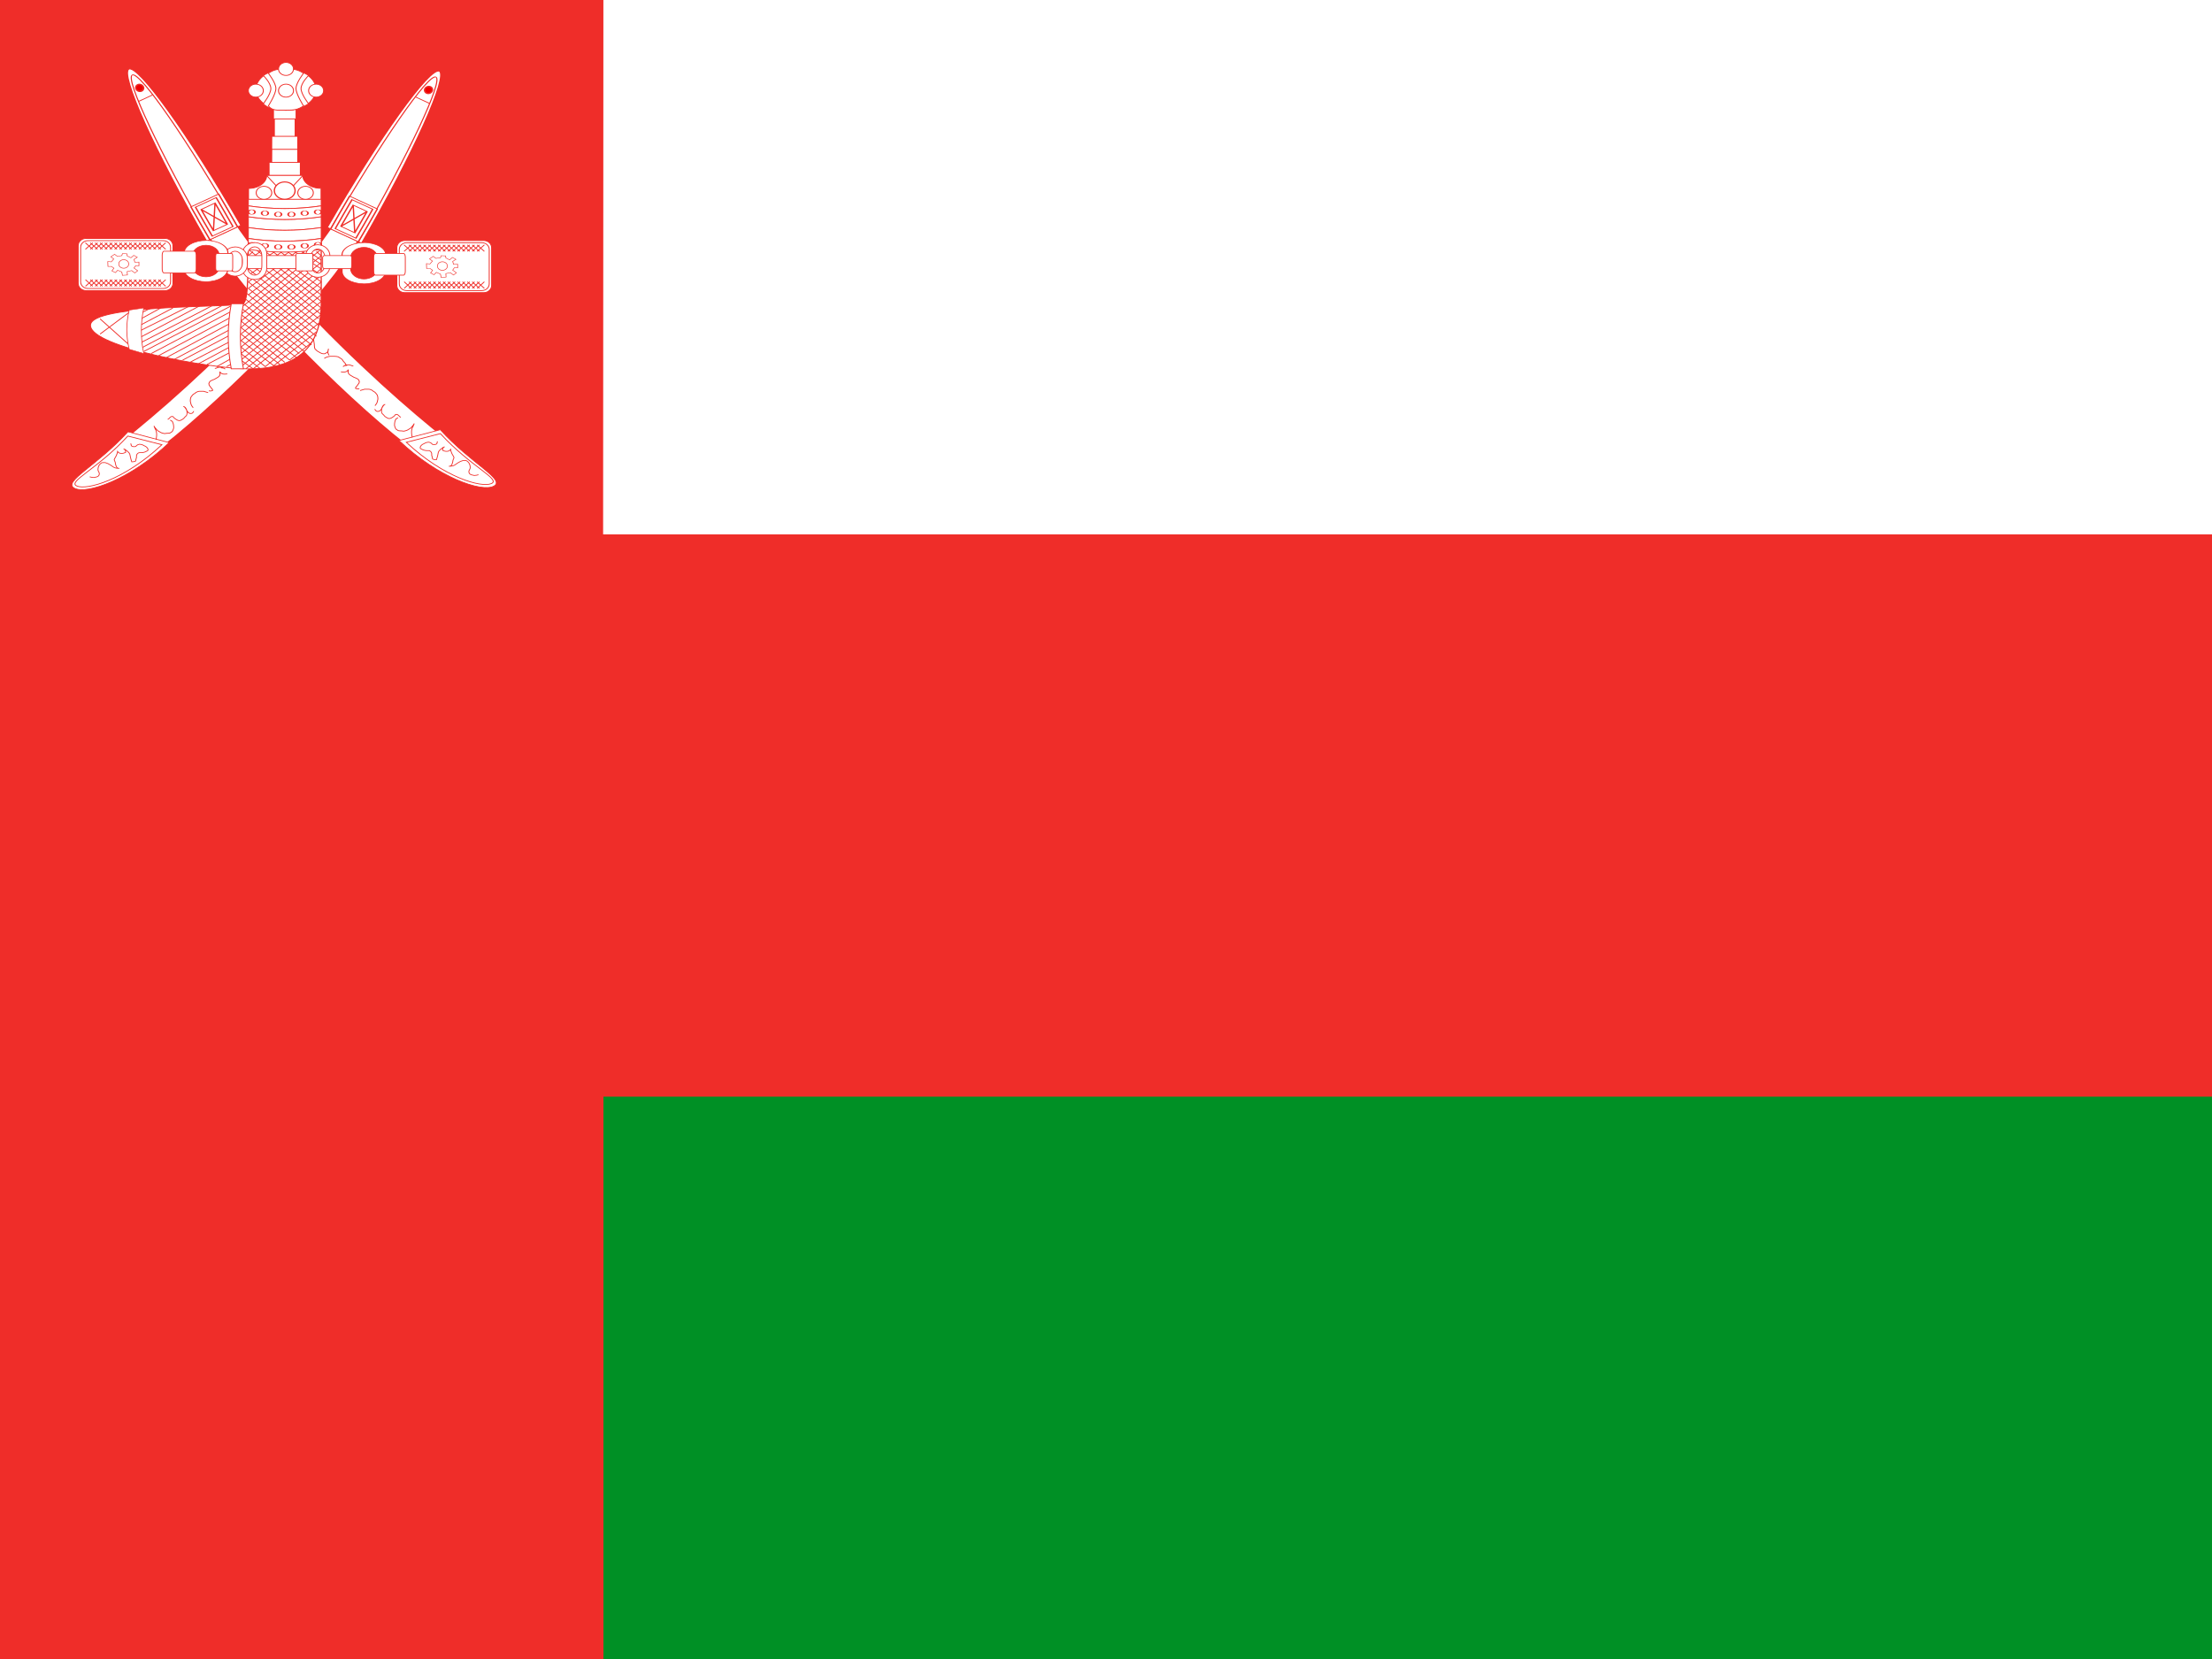
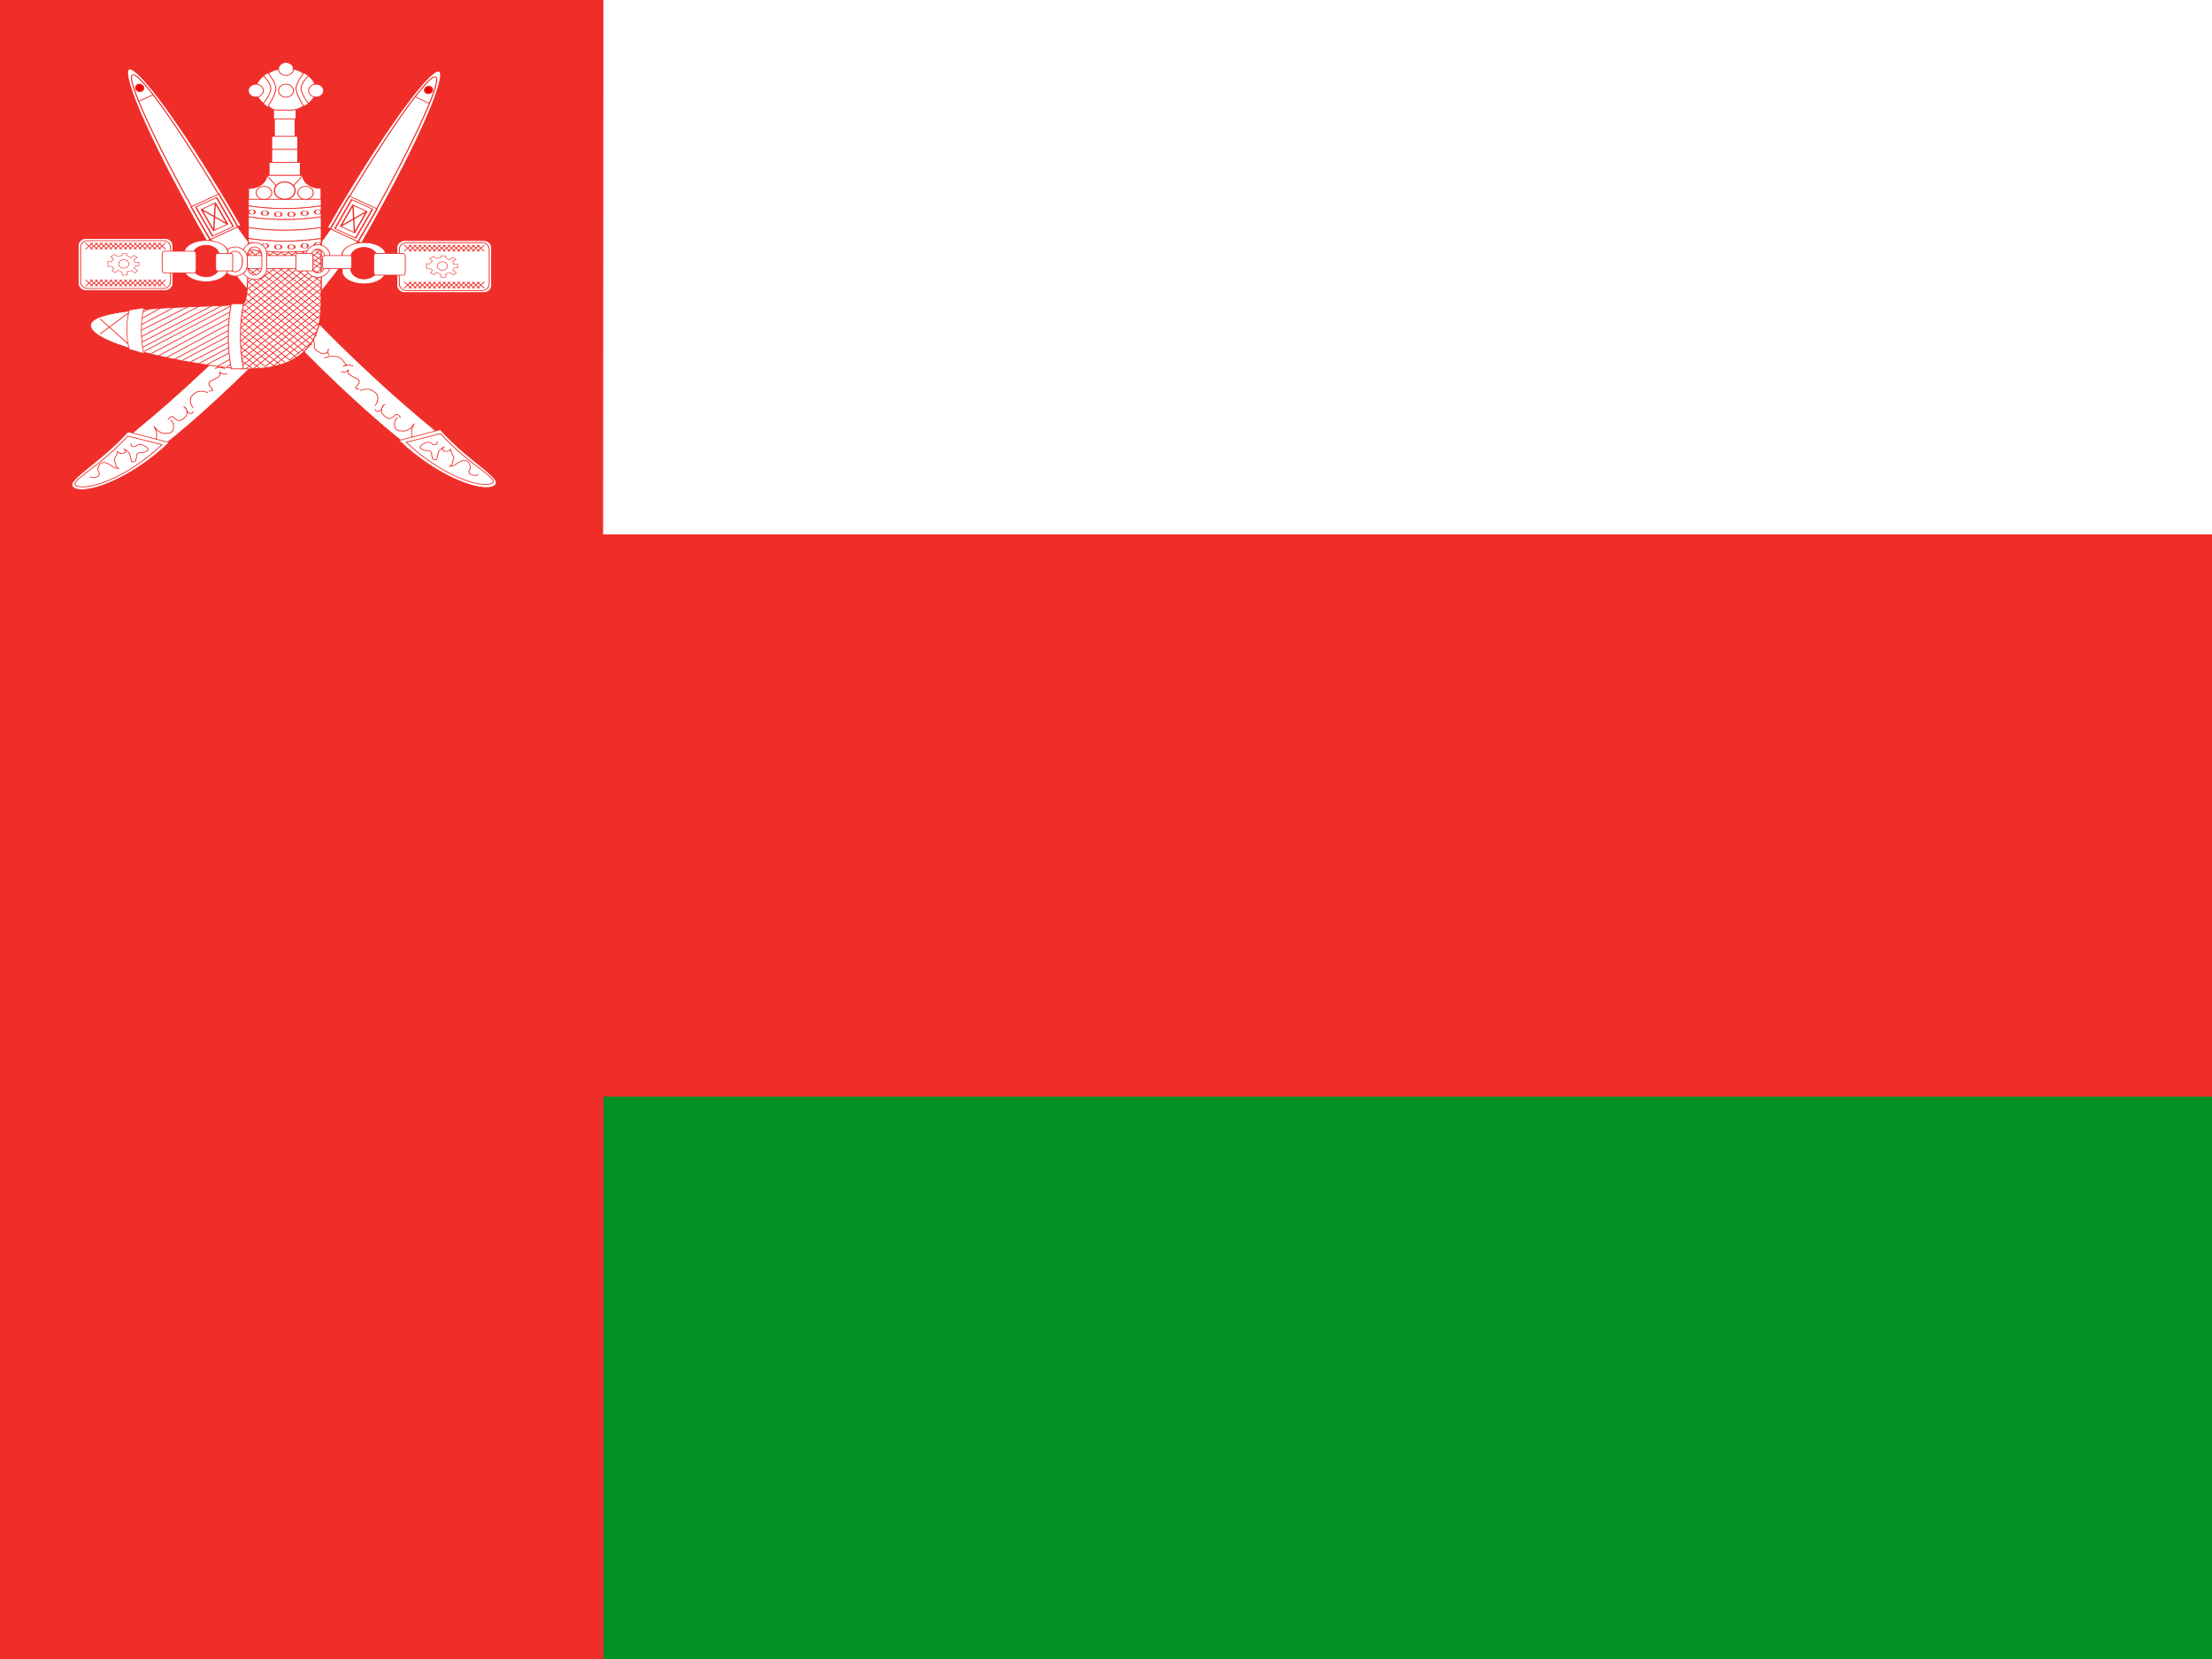
<svg xmlns="http://www.w3.org/2000/svg" viewBox="0 0 640 480">
  <defs>
    <clipPath id="a">
      <path fill-opacity=".7" d="M0 0h640v480H0z" />
    </clipPath>
  </defs>
  <g clip-path="url(#a)">
    <path fill="#ef2d29" fill-rule="evenodd" d="M-3.3-21.6H699v553H-3.3z" />
    <path fill="#009025" fill-rule="evenodd" d="M174.6 317.3h535.7V525H174.6z" />
    <path fill="#fff" fill-rule="evenodd" d="M174.6-35.4h564.9v190h-565z" />
    <g stroke="#ef2d28">
      <g fill="#fff" fill-rule="evenodd" transform="matrix(.19848 0 0 .17744 111.3 -13.4)">
        <rect width="138.2" height="85" x="17.7" y="467.7" stroke-width="1.4" rx="11.3" ry="11.8" />
        <rect width="131.1" height="78" x="21.3" y="471.3" stroke-width="1.3" rx="10.7" ry="10.9" />
        <path stroke-width="1.3" d="m65 396 9.7.5.4 5.8 8 5.3 6.2-6.7 7.5 5.3-7 5.8 1.7 8 8.8-.5V430l-7-.4-3.6 6.6 8 7.5-6.2 6.2-6.7-6.6-9.7 2.6.5 9.7-10.6 1-1.4-9.4-8.8-4.8-4.9 6.6-7.5-4.9 4.4-7.5-5.3-4.8H34l-.4-13.7 7.5.9 5.3-8-6.2-6.2 8-7 5.7 5.7 9.7-1.8z" transform="matrix(.68108 0 0 .5852 38 260.7)" />
        <ellipse cx="68.9" cy="426.8" stroke-width="1.3" rx="11.1" ry="9.9" transform="matrix(.65819 0 0 .70224 38.8 209.6)" />
        <path stroke-width="1.3" d="m39 474.8-10.7 10.6m17.8-10.6-10.7 10.6m17.7-10.6-10.6 10.6m17.7-10.6-10.6 10.6m17.7-10.6-10.6 10.6m17.7-10.6-10.6 10.6m17.7-10.6-10.6 10.6m17.7-10.6L78 485.4m17.7-10.6L85 485.4m17.8-10.6L92 485.4m17.7-10.6-10.6 10.6m17.7-10.6-10.6 10.6m-17.7-10.6L78 485.4m46-10.6-10.6 10.6m17.7-10.6-10.6 10.6m17.7-10.6-10.6 10.6m17.7-10.6-10.6 10.6m0-10.6 10.6 10.6m-17.7-10.6 10.6 10.6m-17.7-10.6 10.6 10.6m-17.7-10.6 10.6 10.6m-17.7-10.6 10.6 10.6m-17.7-10.6 10.6 10.6m-17.7-10.6 10.7 10.6M85 474.8l10.6 10.6m-17.8-10.6 10.7 10.6m-17.7-10.6 10.6 10.6m-17.7-10.6 10.6 10.6m-17.7-10.6 10.6 10.6M85 474.8l10.6 10.6m-46-10.6 10.5 10.6m-17.7-10.6 10.7 10.6m-17.8-10.6L46 485.4m-17.8-10.6L39 485.4m0 49.6-10.6 10.7M46 535l-10.7 10.7M53.2 535l-10.7 10.7M60.2 535l-10.6 10.7M67.3 535l-10.6 10.7M74.4 535l-10.6 10.7M81.5 535 71 545.7M88.6 535 78 545.7M95.7 535 85 545.7m17.7-10.7L92 545.7m18-10.7-10.7 10.7M117 535l-10.6 10.7M88.6 535 78 545.7m46-10.7-10.6 10.7m17.7-10.7-10.6 10.7m17.7-10.7-10.6 10.7m17.7-10.7-10.6 10.7m0-10.7 10.6 10.7M127.6 535l10.6 10.7M120.5 535l10.6 10.7M113.4 535l10.6 10.7M106.3 535l10.6 10.7M99.2 535l10.7 10.7M92 535l10.7 10.7M85 535l10.6 10.7M78 535l10.6 10.7M70.9 535l10.6 10.7M63.8 535l10.6 10.7M56.7 535l10.6 10.7M85.1 535l10.6 10.7m-46-10.7 10.5 10.7M42.5 535l10.7 10.7M35.4 535l10.7 10.7M28.4 535 39 545.7" />
      </g>
      <g fill="#fff" fill-rule="evenodd" transform="matrix(.19848 0 0 .17744 19.1 -14)">
        <rect width="138.2" height="85" x="17.7" y="467.7" stroke-width="1.4" rx="11.3" ry="11.8" />
        <rect width="131.1" height="78" x="21.3" y="471.3" stroke-width="1.3" rx="10.7" ry="10.9" />
        <path stroke-width="1.3" d="m65 396 9.7.5.4 5.8 8 5.3 6.2-6.7 7.5 5.3-7 5.8 1.7 8 8.8-.5V430l-7-.4-3.6 6.6 8 7.5-6.2 6.2-6.7-6.6-9.7 2.6.5 9.7-10.6 1-1.4-9.4-8.8-4.8-4.9 6.6-7.5-4.9 4.4-7.5-5.3-4.8H34l-.4-13.7 7.5.9 5.3-8-6.2-6.2 8-7 5.7 5.7 9.7-1.8z" transform="matrix(.68108 0 0 .5852 38 260.7)" />
        <ellipse cx="68.9" cy="426.8" stroke-width="1.3" rx="11.1" ry="9.9" transform="matrix(.65819 0 0 .70224 38.8 209.6)" />
        <path stroke-width="1.3" d="m39 474.8-10.7 10.6m17.8-10.6-10.7 10.6m17.7-10.6-10.6 10.6m17.7-10.6-10.6 10.6m17.7-10.6-10.6 10.6m17.7-10.6-10.6 10.6m17.7-10.6-10.6 10.6m17.7-10.6L78 485.4m17.7-10.6L85 485.4m17.8-10.6L92 485.4m17.7-10.6-10.6 10.6m17.7-10.6-10.6 10.6m-17.7-10.6L78 485.4m46-10.6-10.6 10.6m17.7-10.6-10.6 10.6m17.7-10.6-10.6 10.6m17.7-10.6-10.6 10.6m0-10.6 10.6 10.6m-17.7-10.6 10.6 10.6m-17.7-10.6 10.6 10.6m-17.7-10.6 10.6 10.6m-17.7-10.6 10.6 10.6m-17.7-10.6 10.6 10.6m-17.7-10.6 10.7 10.6M85 474.8l10.6 10.6m-17.8-10.6 10.7 10.6m-17.7-10.6 10.6 10.6m-17.7-10.6 10.6 10.6m-17.7-10.6 10.6 10.6M85 474.8l10.6 10.6m-46-10.6 10.5 10.6m-17.7-10.6 10.7 10.6m-17.8-10.6L46 485.4m-17.8-10.6L39 485.4m0 49.6-10.6 10.7M46 535l-10.7 10.7M53.2 535l-10.7 10.7M60.2 535l-10.6 10.7M67.3 535l-10.6 10.7M74.4 535l-10.6 10.7M81.5 535 71 545.7M88.6 535 78 545.7M95.7 535 85 545.7m17.7-10.7L92 545.7m18-10.7-10.7 10.7M117 535l-10.6 10.7M88.6 535 78 545.7m46-10.7-10.6 10.7m17.7-10.7-10.6 10.7m17.7-10.7-10.6 10.7m17.7-10.7-10.6 10.7m0-10.7 10.6 10.7M127.6 535l10.6 10.7M120.5 535l10.6 10.7M113.4 535l10.6 10.7M106.3 535l10.6 10.7M99.2 535l10.7 10.7M92 535l10.7 10.7M85 535l10.6 10.7M78 535l10.6 10.7M70.9 535l10.6 10.7M63.8 535l10.6 10.7M56.7 535l10.6 10.7M85.1 535l10.6 10.7m-46-10.7 10.5 10.7M42.5 535l10.7 10.7M35.4 535l10.7 10.7M28.4 535 39 545.7" />
      </g>
      <path fill="#fff" fill-rule="evenodd" stroke-width="1.3" d="M538.6 531.5c1.7 166.6 24.8 202 3.5 202s-31.9-92.1-31.9-205.5 14.2-205.5 35.5-205.5-9 31.9-7.1 209z" transform="matrix(-.32136 -.12684 -.20158 .20221 345.9 61.4)" />
      <path fill="#fff" fill-rule="evenodd" stroke-width="1.2" d="m545.7 779.5-60.3 17.7c56.7 60.3 120.5 85 138.2 74.4s-31.9-35.4-78-92z" transform="matrix(-.19848 0 0 .17744 145.3 -13.4)" />
      <path fill="#fff" fill-rule="evenodd" stroke-width="1.3" d="m547.3 786.9-51 14.7c56.7 60.3 112.8 77.4 127.3 70 14.6-7.3-30.3-28-76.3-84.7z" transform="matrix(-.19334 0 0 .17062 142.8 -8.1)" />
      <path fill="none" stroke-width="1.8" d="M353.1 634.2c.2 1.3.8 7.1 1.3 9.4 0 3.2.3 5.6.6 8.1.8 2.2.7 4.2 3.1 5a10 10 0 0 0 5 4.4 28 28 0 0 0 6.3 3.8 12 12 0 0 0 7.5.6l5.6-4.4c.4-2 .8-4.9 1.3-6.9a33 33 0 0 0-1.3 8.2c.2 3 1.3 4.4 2.5 6.8" transform="matrix(-.13978 0 0 .12414 123 20.4)" />
      <path fill="none" stroke-width="1.8" d="m389.4 681.7.6-.6c-1.5 1.5-.9.8 2.5-1.3q3.5-1.6 8.1-2.4h8.8c3.4 0 5.7.5 8.1 1.2 1.8 1.8 4.4 2.8 6.3 4.4a11 11 0 0 1 3.7 5c1.7 1.7 2.8 4.3 4.4 5.6.7 2.9 2.1 2.8 3.1 5-3 .2-5.3.6-6.9 2.5-2.6 1.3 2.2-1.3 3.2-2.5 2-.6 2.5-1.2 5.6-1.2 2.8-1 4.6.7 7.5 1.2 1.7 1 2.2 1.3 4.4 1.3" transform="matrix(-.13978 0 0 .12414 124.9 19.7)" />
      <path fill="none" stroke-width="1.8" d="M438.1 724.9c1.3 0 7.1 1.1 9.4 0 2.6-.7 4-2 5.6-4.4.8-1.7 0 3 0 5 .3 3.7 1.4 3.7 3.2 6.2 1.8 1.2 3.7 2.8 5.6 3.8a18 18 0 0 0 5.6 3.1q3.2 1.3 5.6 3.1c2.1 1.5 2 3.3 3.2 5.7-.3 3-.8 4.8-2.5 6.2-.8 2.1-2.4 4.2-3.8 5.6-1.5 3-3.3 4.3.6 5 2.2 1 3.4.2 5.7 0" transform="matrix(-.13978 0 0 .12414 127 18.2)" />
      <path fill="none" stroke-width="1.8" d="M480.6 771.7c1.6-.4 7-2.2 9.4-3.1h8.8c3.3.3 4 1.3 6.8 2.5 1.9 1.9 3.1 3.2 5.7 4.4 1.3 1.7 4 4.7 5 6.9a26 26 0 0 1 1.2 8c0 3.7-1 4.4-1.2 7.6a19 19 0 0 1-3.8 7.5q-.3 1-1.2 1.2" transform="matrix(-.13978 0 0 .12414 127.4 17.8)" />
      <path fill="none" stroke-width="2.3" d="M538.1 818c.4 0 1.2 2 2.5 3.7 2.9 3 3.2 3.2 7.5 3.2 4-.2 3.5-1.6 6.3-2.5 1.3-2 2.9-3.6 4.4-6.3 1-1.6 1.9-4.1 3-5.6 1.2-1.9 2.6-3.3 3.8-5 1.2-.5 1.6-1 3.2-1.3-3.6.6-4 1.9-6.3 3.8l-3.1 5.6c-.4 2.7-1.2 4.8-1.3 8.1 0 3.5 0 5.9 1.3 8.8 1.5 1.5 2.5 3.1 4.4 4.4a37 37 0 0 1 4.3 5l5.7 3.7c1.8 1.1 3.9 2.2 6.8 2.5 3.7-.3 4.8-1.3 7.5-2.5 2.4-1.7 4.2-2.8 6.3-4.4a21 21 0 0 0 4.4-5c3.3-.8 5.5-.5 7.5 1.3a17 17 0 0 1 4.3 4.4c1 .5 2.8 2 3.8 2.5" transform="matrix(-.09924 0 0 .09799 109.5 38.8)" />
      <path fill="none" stroke-width="1.9" d="M503.8 836.1c-.8.3-3.8 2.4-5 3.1-.8 2.7-2.1 4.1-2.5 7q-.9 4-.7 8.7c.7 3.2 2 5.5 3.2 8 2 1.4 3 2.4 5.6 3.8q3.6.7 8.1.7c2 .6 5.6.9 7.5 0 2.8-.4 4.9-1.5 6.9-2.5 2.3-1.3 3.7-2.6 6.2-3.8q2.1-2.6 5-5.6c1.6-2.1 2.7-3.3 3.8-5.6q-1.7 3.8-3.1 7.5c-1.5 2.6-2.3 3.6-2.5 6.8-1 2.6-.7 5.8-.7 8.8.3 2 .4 5.8 1.3 7.5v1.9" transform="matrix(-.12338 0 0 .12229 111.4 19.3)" />
      <path fill="none" stroke-width="1.2" d="M541.3 799.2v.7q.2-2.6-.7 2.5c-1.1 1.4-4 1.8-6.2 1.2-2-1.7-2-3-5.6-3.7-3.6.2-5 1.2-7 2.5a10 10 0 0 0-5 4.3c-.7 2.1-1.1 3.6 1.3 4.4a15 15 0 0 0 7 2.5c2.8 0 4.9-.3 6.2 1.3 2 2 1.8 3.2 1.8 6.8.7 1.1.8 4.4 1.3 5.7a11 11 0 0 0 5.6 1.2c.7-2 1.4-5.4 1.9-7.5.5-2.2.6-5.4 1.9-6.9a17 17 0 0 1 4.3-4.4 8 8 0 0 1 3.8-2.4c-2.5 1.2-2.8 2.6-3.1 5.6 2.1 1 2.7 1.8 6.2 1.9 3.5-.3 4.3-1.2 5.6-3.2.3 3.2 1.3 4.2 2 7 1.2 1.8 1.7 3.7 3 6.2-.5 3-1.7 3.1-1.8 6.8-.8 2.5-.8 4.8-2.5 6.3-.8 1-1.4 1.1-3.2 1.2 3.6 0 5.8-.4 8.2-1.8l5-3.8a24 24 0 0 1 7.5-3.8c2.9 0 5-.3 6.2 1.3q2.6 2 3.8 6.3c.5 3.2.8 5.4-.7 7.5-1 2.4-1.3 3.3 0 6.2 1.5 2 3.6 2.3 7 3.1q3.6-.2 6.2-1.2" transform="matrix(-.19848 0 0 .17744 145.3 -13.4)" />
      <g fill-rule="evenodd" stroke-width="1.3" transform="matrix(-.19848 0 0 .17744 145.3 -13.4)">
        <path fill="#fff" d="M531.5 359.6c0-165.2 8-299.4 17.7-299.4 9.8 0 17.7 134.2 17.7 299.4z" transform="matrix(1.4216 -.73423 .46161 .89375 -716.8 541)" />
-         <path fill="#fff" d="M531.5 359.6c0-165.2 8-299.4 17.7-299.4 9.8 0 17.7 134.2 17.7 299.4" transform="matrix(1.1373 -.58739 .44532 .86221 -554.8 471.8)" />
-         <path fill="#fff" d="M563.4 301.2c.2 18.9 0 40.2 0 60.2H535c0-20-.2-41.3 0-60.2z" transform="rotate(-27.316 755.675 1745.435)scale(1.60001 1)" />
-         <path fill="#fff" d="M559.8 304.7c.2 19 0 33.1 0 53.2h-21.2c0-20-.2-34.3 0-53.2z" transform="rotate(-27.316 755.675 1745.435)scale(1.60001 1)" />
-         <path fill="#fff" d="M542.1 311.8h14.2v39h-14.2zm0 0 14.2 39m-14.2 0 14.2-39m-14.2-198.4h14.2" transform="rotate(-27.316 755.675 1745.435)scale(1.60001 1)" />
+         <path fill="#fff" d="M531.5 359.6c0-165.2 8-299.4 17.7-299.4 9.8 0 17.7 134.2 17.7 299.4" transform="rotate(-27.3 693.4 1377.5)scale(1.28003 .97042)" />
+         <path fill="#fff" d="M563.4 301.2c.2 18.9 0 40.2 0 60.2H535c0-20-.2-41.3 0-60.2z" transform="rotate(-27.3 755.7 1745.4)scale(1.60001 1)" />
+         <path fill="#fff" d="M559.8 304.7c.2 19 0 33.1 0 53.2h-21.2c0-20-.2-34.3 0-53.2z" transform="rotate(-27.3 755.7 1745.4)scale(1.60001 1)" />
+         <path fill="#fff" d="M542.1 311.8h14.2v39h-14.2zm0 0 14.2 39m-14.2 0 14.2-39m-14.2-198.4h14.2" transform="rotate(-27.3 755.7 1745.4)scale(1.60001 1)" />
        <circle cx="545.7" cy="92.1" r="3.5" fill="#ef0000" transform="matrix(1.6046 .45375 -.36215 1.5787 -734.9 -170.8)" />
      </g>
      <path fill="#fff" fill-rule="evenodd" stroke-width="1.3" d="M538.6 531.5c1.7 166.6 24.8 202 3.5 202s-31.9-92.1-31.9-205.5 14.2-205.5 35.5-205.5-9 31.9-7.1 209z" transform="matrix(.32136 -.12684 .20158 .20221 -181.5 60.8)" />
      <path fill="#fff" fill-rule="evenodd" stroke-width="1.2" d="m545.7 779.5-60.3 17.7c56.7 60.3 120.5 85 138.2 74.4s-31.9-35.4-78-92z" transform="matrix(.19848 0 0 .17744 19.1 -14)" />
      <path fill="#fff" fill-rule="evenodd" stroke-width="1.3" d="m547.3 786.9-51 14.7c56.7 60.3 112.8 77.4 127.3 70 14.6-7.3-30.3-28-76.3-84.7z" transform="matrix(.19334 0 0 .17062 21.6 -8.8)" />
      <path fill="none" stroke-width="1.8" d="M353.1 634.2c.2 1.3.8 7.1 1.3 9.4 0 3.2.3 5.6.6 8.1.8 2.2.7 4.2 3.1 5a10 10 0 0 0 5 4.4 28 28 0 0 0 6.3 3.8 12 12 0 0 0 7.5.6l5.6-4.4c.4-2 .8-4.9 1.3-6.9a33 33 0 0 0-1.3 8.2c.2 3 1.3 4.4 2.5 6.8" transform="matrix(.13978 0 0 .12414 41.4 19.7)" />
      <path fill="none" stroke-width="1.8" d="m389.4 681.7.6-.6c-1.5 1.5-.9.8 2.5-1.3q3.5-1.6 8.1-2.4h8.8c3.4 0 5.7.5 8.1 1.2 1.8 1.8 4.4 2.8 6.3 4.4a11 11 0 0 1 3.7 5c1.7 1.7 2.8 4.3 4.4 5.6.7 2.9 2.1 2.8 3.1 5-3 .2-5.3.6-6.9 2.5-2.6 1.3 2.2-1.3 3.2-2.5 2-.6 2.5-1.2 5.6-1.2 2.8-1 4.6.7 7.5 1.2 1.7 1 2.2 1.3 4.4 1.3" transform="matrix(.13978 0 0 .12414 39.5 19)" />
      <path fill="none" stroke-width="1.8" d="M438.1 724.9c1.3 0 7.1 1.1 9.4 0 2.6-.7 4-2 5.6-4.4.8-1.7 0 3 0 5 .3 3.7 1.4 3.7 3.2 6.2 1.8 1.2 3.7 2.8 5.6 3.8a18 18 0 0 0 5.6 3.1q3.2 1.3 5.6 3.1c2.1 1.5 2 3.3 3.2 5.7-.3 3-.8 4.8-2.5 6.2-.8 2.1-2.4 4.2-3.8 5.6-1.5 3-3.3 4.3.6 5 2.2 1 3.4.2 5.7 0" transform="matrix(.13978 0 0 .12414 37.4 17.6)" />
      <path fill="none" stroke-width="1.8" d="M480.6 771.7c1.6-.4 7-2.2 9.4-3.1h8.8c3.3.3 4 1.3 6.8 2.5 1.9 1.9 3.1 3.2 5.7 4.4 1.3 1.7 4 4.7 5 6.9a26 26 0 0 1 1.2 8c0 3.7-1 4.4-1.2 7.6a19 19 0 0 1-3.8 7.5q-.3 1-1.2 1.2" transform="matrix(.13978 0 0 .12414 37 17.2)" />
      <path fill="none" stroke-width="2.3" d="M538.1 818c.4 0 1.2 2 2.5 3.7 2.9 3 3.2 3.2 7.5 3.2 4-.2 3.5-1.6 6.3-2.5 1.3-2 2.9-3.6 4.4-6.3 1-1.6 1.9-4.1 3-5.6 1.2-1.9 2.6-3.3 3.8-5 1.2-.5 1.6-1 3.2-1.3-3.6.6-4 1.9-6.3 3.8l-3.1 5.6c-.4 2.7-1.2 4.8-1.3 8.1 0 3.5 0 5.9 1.3 8.8 1.5 1.5 2.5 3.1 4.4 4.4a37 37 0 0 1 4.3 5l5.7 3.7c1.8 1.1 3.9 2.2 6.8 2.5 3.7-.3 4.8-1.3 7.5-2.5 2.4-1.7 4.2-2.8 6.3-4.4a21 21 0 0 0 4.4-5c3.3-.8 5.5-.5 7.5 1.3a17 17 0 0 1 4.3 4.4c1 .5 2.8 2 3.8 2.5" transform="matrix(.09924 0 0 .09799 55 38.2)" />
      <path fill="none" stroke-width="1.9" d="M503.8 836.1c-.8.3-3.8 2.4-5 3.1-.8 2.7-2.1 4.1-2.5 7q-.9 4-.7 8.7c.7 3.2 2 5.5 3.2 8 2 1.4 3 2.4 5.6 3.8q3.6.7 8.1.7c2 .6 5.6.9 7.5 0 2.8-.4 4.9-1.5 6.9-2.5 2.3-1.3 3.7-2.6 6.2-3.8q2.1-2.6 5-5.6c1.6-2.1 2.7-3.3 3.8-5.6q-1.7 3.8-3.1 7.5c-1.5 2.6-2.3 3.6-2.5 6.8-1 2.6-.7 5.8-.7 8.8.3 2 .4 5.8 1.3 7.5v1.9" transform="matrix(.12338 0 0 .12229 53 18.6)" />
      <path fill="none" stroke-width="1.2" d="M541.3 799.2v.7q.2-2.6-.7 2.5c-1.1 1.4-4 1.8-6.2 1.2-2-1.7-2-3-5.6-3.7-3.6.2-5 1.2-7 2.5a10 10 0 0 0-5 4.3c-.7 2.1-1.1 3.6 1.3 4.4a15 15 0 0 0 7 2.5c2.8 0 4.9-.3 6.2 1.3 2 2 1.8 3.2 1.8 6.8.7 1.1.8 4.4 1.3 5.7a11 11 0 0 0 5.6 1.2c.7-2 1.4-5.4 1.9-7.5.5-2.2.6-5.4 1.9-6.9a17 17 0 0 1 4.3-4.4 8 8 0 0 1 3.8-2.4c-2.5 1.2-2.8 2.6-3.1 5.6 2.1 1 2.7 1.8 6.2 1.9 3.5-.3 4.3-1.2 5.6-3.2.3 3.2 1.3 4.2 2 7 1.2 1.8 1.7 3.7 3 6.2-.5 3-1.7 3.1-1.8 6.8-.8 2.5-.8 4.8-2.5 6.3-.8 1-1.4 1.1-3.2 1.2 3.6 0 5.8-.4 8.2-1.8l5-3.8a24 24 0 0 1 7.5-3.8c2.9 0 5-.3 6.2 1.3q2.6 2 3.8 6.3c.5 3.2.8 5.4-.7 7.5-1 2.4-1.3 3.3 0 6.2 1.5 2 3.6 2.3 7 3.1q3.6-.2 6.2-1.2" transform="matrix(.19848 0 0 .17744 19.1 -14)" />
      <g fill-rule="evenodd" stroke-width="1.3" transform="matrix(.19848 0 0 .17744 19.1 -14)">
        <path fill="#fff" d="M531.5 359.6c0-165.2 8-299.4 17.7-299.4 9.8 0 17.7 134.2 17.7 299.4z" transform="matrix(1.4216 -.73423 .46161 .89375 -716.8 541)" />
-         <path fill="#fff" d="M531.5 359.6c0-165.2 8-299.4 17.7-299.4 9.8 0 17.7 134.2 17.7 299.4" transform="matrix(1.1373 -.58739 .44532 .86221 -554.8 471.8)" />
-         <path fill="#fff" d="M563.4 301.2c.2 18.9 0 40.2 0 60.2H535c0-20-.2-41.3 0-60.2z" transform="rotate(-27.316 755.675 1745.435)scale(1.60001 1)" />
-         <path fill="#fff" d="M559.8 304.7c.2 19 0 33.1 0 53.2h-21.2c0-20-.2-34.3 0-53.2z" transform="rotate(-27.316 755.675 1745.435)scale(1.60001 1)" />
-         <path fill="#fff" d="M542.1 311.8h14.2v39h-14.2zm0 0 14.2 39m-14.2 0 14.2-39m-14.2-198.4h14.2" transform="rotate(-27.316 755.675 1745.435)scale(1.60001 1)" />
+         <path fill="#fff" d="M531.5 359.6c0-165.2 8-299.4 17.7-299.4 9.8 0 17.7 134.2 17.7 299.4" transform="rotate(-27.3 693.4 1377.5)scale(1.28003 .97042)" />
+         <path fill="#fff" d="M563.4 301.2c.2 18.9 0 40.2 0 60.2H535c0-20-.2-41.3 0-60.2z" transform="rotate(-27.3 755.7 1745.4)scale(1.60001 1)" />
+         <path fill="#fff" d="M559.8 304.7c.2 19 0 33.1 0 53.2h-21.2c0-20-.2-34.3 0-53.2z" transform="rotate(-27.3 755.7 1745.4)scale(1.60001 1)" />
+         <path fill="#fff" d="M542.1 311.8h14.2v39h-14.2zm0 0 14.2 39m-14.2 0 14.2-39m-14.2-198.4h14.2" transform="rotate(-27.3 755.7 1745.4)scale(1.60001 1)" />
        <circle cx="545.7" cy="92.1" r="3.5" fill="#ef0000" transform="matrix(1.6046 .45375 -.36215 1.5787 -734.9 -170.8)" />
      </g>
      <g fill="#fff" fill-rule="evenodd" transform="matrix(.19848 0 0 .17744 19.1 -14)">
        <path stroke-width="1.3" d="M305.6 396.9c0 124 .5 170.7-5.6 177.1-5.8 6.9-167.1 0-167.1 35.4s132.8 71 172.7 71q79.8 0 79.7-106.4V397h-79.7z" transform="matrix(1.3333 0 0 1 -141.7 0)" />
        <path stroke-width="1.3" d="M265.8 396.9v17.7a321 321 0 0 0 106.2 0v-17.7a321 321 0 0 1-106.2 0z" transform="matrix(1 0 0 .99999 0 35.4)" />
        <path stroke-width="1.3" d="M265.8 396.9v17.7a321 321 0 0 0 106.2 0v-17.7a321 321 0 0 1-106.2 0z" transform="scale(1 .99999)" />
        <path stroke-width="1.3" d="M265.8 396.9v17.7a321 321 0 0 0 106.2 0v-17.7a321 321 0 0 1-106.2 0z" transform="matrix(1 0 0 .99999 0 17.7)" />
        <path stroke-width="1.3" d="M265.8 396.9v17.7a321 321 0 0 0 106.2 0v-17.7a321 321 0 0 1-106.2 0z" transform="matrix(1 0 0 .99999 0 53.1)" />
        <ellipse cx="256.9" cy="210.8" stroke-width="4.4" rx="8.9" ry="26.6" transform="matrix(.54545 0 0 .14383 130.5 394.3)" />
        <ellipse cx="292.3" cy="246.3" stroke-width="4.4" rx="8.9" ry="26.6" transform="matrix(.54545 0 0 .14383 130.5 391.1)" />
        <ellipse cx="327.8" cy="264" stroke-width="4.4" rx="8.9" ry="26.6" transform="matrix(.54545 0 0 .14383 130.5 390.5)" />
        <ellipse cx="363.2" cy="264" stroke-width="4.4" rx="8.9" ry="26.6" transform="matrix(.54545 0 0 .14383 130.5 390.5)" />
        <ellipse cx="398.6" cy="246.3" stroke-width="4.4" rx="8.9" ry="26.6" transform="matrix(.54545 0 0 .14383 130.5 391.1)" />
        <ellipse cx="434.1" cy="210.8" stroke-width="4.4" rx="8.9" ry="26.6" transform="matrix(.54545 0 0 .14383 130.5 394.3)" />
        <path stroke-width="1.3" d="M265.8 485.4 372 581.1m-95.6-95.7 95.7 85M290.5 489l81.6 70.9m-71-71 71 60.3M311.8 489l60.2 49.6M322.4 489l49.6 39m-39-39 39 28.3M343.8 489l28.4 21.2M354.3 489l17.8 14.2M365 489l7 7m-106.2 0L372 591.8m0-106.3L255 591.7m106.3-106.3-102.7 92.2m88.6-88.6-81.5 70.8m70.8-70.8-70.8 60.2M326 489l-60.2 49.6m49.6-49.6-49.6 39m39-39-39 28.3M294 489l-28.3 21.2m17.7-21.2-17.7 14.2m7-14.2-7 7m106.3 0L255 602.5m117-95.7L255 613m117-95.7L255 623.6m117-95.7L255 634.4m117-95.7L255 644.9m117-95.7L255 655.5m117-95.7L255 666.1m117-95.6L255 676.8m117-95.7-109.9 99.2M372 591.7l-99.2 88.6m95.6-74.4-78 70.9M365 620l-63.8 56.7m56.7-39-32 28.3m-60.1-159.4 102.7 92.1m-102.7-81.5 102.7 92.2M265.8 528l99.2 88.5m-99.2-78 99.2 88.7m-99.2-78 95.6 85m-99.2-77.9 95.7 85M262.2 567l88.6 78m-92.1-71 88.6 78M255 581l85 74.4m-85-63.8 81.5 70.9M255 602.3l71 63.7" />
        <path stroke-width="1.3" d="M265.8 396.9v17.7a321 321 0 0 0 106.2 0v-17.7a321 321 0 0 1-106.2 0z" transform="matrix(1 0 0 .99999 0 70.9)" />
        <path stroke-width="1.3" d="m255.1 613 63.8 56.7m-63.8-46 56.7 49.5m-56.7-39 49.6 42.6m-49.6-32 35.5 32M255 655.5l28.4 24.8M255 666.1l17.7 14.2" />
        <ellipse cx="256.9" cy="210.8" stroke-width="4.4" rx="8.9" ry="26.6" transform="matrix(.54545 0 0 .14383 130.5 447.5)" />
        <ellipse cx="292.3" cy="246.3" stroke-width="4.4" rx="8.9" ry="26.6" transform="matrix(.54545 0 0 .14383 130.5 444.3)" />
        <ellipse cx="327.8" cy="264" stroke-width="4.4" rx="8.9" ry="26.6" transform="matrix(.54545 0 0 .14383 130.5 443.6)" />
        <ellipse cx="363.2" cy="264" stroke-width="4.4" rx="8.9" ry="26.6" transform="matrix(.54545 0 0 .14383 130.5 443.6)" />
        <ellipse cx="398.6" cy="246.3" stroke-width="4.4" rx="8.9" ry="26.6" transform="matrix(.54545 0 0 .14383 130.5 444.3)" />
        <ellipse cx="434.1" cy="210.8" stroke-width="4.4" rx="8.9" ry="26.6" transform="matrix(.54545 0 0 .14383 130.5 447.5)" />
        <path stroke-width="1.3" d="m113.4 652 127.5-74.4m-134.6 70.8 120.5-70.8m-124 63.7 109.8-63.7M99.2 634.3l95.7-56.7M92 627.2l88.6-49.6m-85 39 60.2-35.5M92 609.4l46-28.3m-46 17.7 32-17.7m0 74.4 120.4-70.9M134.7 659 248 591.7m-102.7 70.9 106.3-63.8m-95.7 67.3 88.6-53.1M170 666.1l78-46m-67.4 49.6 67.3-39m-56.7 42.5 53.2-31.9m-39 32 42.5-24.9m-28.3 28.4L248 659m-14 17.8 17.7-10.6" />
        <path stroke-width="1.3" d="M265.8 396.9v17.7a321 321 0 0 0 106.2 0v-17.7a321 321 0 0 1-106.2 0z" transform="matrix(0 1 -.99999 0 655.5 308.3)" />
        <path stroke-width="1.3" d="m49.6 623.6 42.5-35.4m-42.5 10.6 42.5 42.5" />
-         <path stroke-width="1.3" d="m260.1 388 5.6 26.6c35.5 5.9 65.3 5.9 100.8 0l11.1-26.6c-35.4 5.9-82 5.9-117.5 0z" transform="matrix(0 .63333 -.8 0 423.8 416.3)" />
+         <path stroke-width="1.3" d="m260.1 388 5.6 26.6c35.5 5.9 65.3 5.9 100.8 0l11.1-26.6c-35.4 5.9-82 5.9-117.5 0z" transform="rotate(90 3.8 420)scale(.63333 .8)" />
        <path stroke-width="1.3" d="M258.7 350.8v-17.9c-10.7.2-17.8-10.5-17.8-21.2l-35.4.1c0 10.6-7 21.3-17.7 21.3v17.7z" transform="matrix(1.4983 0 0 1 -15.6 53.1)" />
        <path stroke-width="1.4" d="M296 343.7h45.6V365H296zm3.9-21.3h37.9v21.3h-38zm0-21.2h37.9v21.2h-38zm3.8-28.4H334v28.4h-30.3zm-1.3-24.8h33v24.8h-33z" />
        <ellipse cx="237.4" cy="161.2" stroke-width="1.3" rx="42.5" ry="33.7" transform="matrix(1.0333 0 0 1 75.3 63.8)" />
        <path stroke-width="1.3" d="M258.7 159.4c0 9.3 10.6 24.8 10.6 24.8-7.7 6.2-20.2 10.7-31.9 10.7s-26.3-2.6-31.9-10.7c0 0 10.6-15.4 10.6-24.7s-10.6-21.3-10.6-21.3a55 55 0 0 1 32-10.6c11.6 0 24 4.5 31.8 10.6 0 0-10.6 12-10.6 21.3z" transform="matrix(1.0333 0 0 1 75.3 63.8)" />
        <path stroke-width="1.3" d="M251.6 159.4c0 9.3 10.6 28.4 10.6 28.4-7.7 6-13 7-24.8 7s-19.2 1.1-24.8-7c0 0 10.6-19 10.6-28.4s-10.6-24.8-10.6-24.8c7.7-6 13-7 24.8-7 11.7 0 17.1 1 24.8 7 0 0-10.6 15.5-10.6 24.8z" transform="matrix(1.0333 0 0 1 75.3 63.8)" />
        <circle cx="194.9" cy="166.5" r="10.6" stroke-width="1.3" transform="matrix(1.0333 0 0 1 75.3 60.2)" />
        <circle cx="194.9" cy="166.5" r="10.6" stroke-width="1.3" transform="matrix(1.0333 0 0 1 163.2 60.2)" />
        <circle cx="194.9" cy="166.5" r="10.6" stroke-width="1.3" transform="matrix(1.0333 0 0 1 119.3 60.2)" />
        <circle cx="194.9" cy="166.5" r="10.6" stroke-width="1.3" transform="matrix(1.0333 0 0 1 119.3 24.8)" />
        <circle cx="194.9" cy="166.5" r="10.6" stroke-width="1.3" transform="matrix(1.0702 0 0 1 80 226.8)" />
        <circle cx="194.9" cy="166.5" r="10.6" stroke-width="1.3" transform="matrix(1.0702 0 0 1 140.6 226.8)" />
        <path stroke-width="1.3" d="M212.6 311.8h49.6l-24.8 31.9z" transform="matrix(1.0702 0 0 1 64.8 53.1)" />
        <circle cx="194.9" cy="166.5" r="10.6" stroke-width="1.3" transform="matrix(1.427 0 0 1.3333 40.7 167.7)" />
      </g>
      <g fill="#fff" fill-rule="evenodd" transform="matrix(.19848 0 0 .17744 18.8 -19.1)">
        <rect width="81.5" height="21.3" x="262.2" y="524.4" stroke-width="1.2" rx="4.3" ry="3.7" />
        <path stroke-width="1.2" d="M368.5 506.7c-9.8 0-17.7 8.3-17.7 18.5v16.1a18 18 0 0 0 17.7 18.5 18 18 0 0 0 17.7-18.5v-16a18 18 0 0 0-17.7-18.6zm0 7c-5.9 0-10.6 6.7-10.6 14.9v9.3c0 8.2 4.7 14.8 10.6 14.8s10.6-6.6 10.6-14.8v-9.3c0-8.2-4.7-14.8-10.6-14.8zm-92.1-3.5c-6 0-10.6 6.6-10.6 14.9v16.4c0 8.2 4.7 14.8 10.6 14.8s10.6-6.6 10.6-14.8V525c0-8.3-4.7-14.9-10.6-14.9zm0-7a18 18 0 0 0-17.7 18.5v23.2a18 18 0 0 0 17.7 18.5c9.8 0 17.7-8.3 17.7-18.5v-23.2a18 18 0 0 0-17.7-18.6z" />
        <path stroke-width="1.2" d="M248 517.3c-5.9 0-10.6 6.6-10.6 14.8v3.9c0 8.2 4.7 14.8 10.6 14.8 6 0 10.7-6.6 10.7-14.8v-3.9c0-8.2-4.8-14.8-10.7-14.8zm0-7a18 18 0 0 0-17.7 18.5v10.6a18 18 0 0 0 17.7 18.5c9.8 0 17.8-8.3 17.8-18.5v-10.6a18 18 0 0 0-17.8-18.6z" />
        <path stroke-width=".9" d="M478.4 237.4c-6 0-10.7 6.6-10.7 14.8v16.5c0 8.1 4.8 14.8 10.7 14.8s10.6-6.6 10.6-14.9v-16.4c0-8.2-4.8-14.8-10.6-14.8zm0-7a18 18 0 0 0-17.8 18.4V272a18 18 0 0 0 17.7 18.6c9.9 0 17.8-8.3 17.8-18.6v-23.2a18 18 0 0 0-17.7-18.5z" transform="matrix(1.8 0 0 1.1176 -655.5 242.2)" />
        <path stroke-width=".9" d="M478.4 237.4c-6 0-10.7 6.6-10.7 14.8v16.5c0 8.1 4.8 14.8 10.7 14.8s10.6-6.6 10.6-14.9v-16.4c0-8.2-4.8-14.8-10.6-14.8zm0-7a18 18 0 0 0-17.8 18.4V272a18 18 0 0 0 17.7 18.6c9.9 0 17.8-8.3 17.8-18.6v-23.2a18 18 0 0 0-17.7-18.5z" transform="matrix(1.8 0 0 1.1176 -425.2 245.7)" />
        <rect width="42.5" height="21.3" x="375.6" y="524.4" stroke-width="1.2" rx="2.3" ry="3.7" />
        <rect width="24.8" height="28.4" x="336.6" y="520.9" stroke-width="1.2" rx="1.3" ry="4.9" />
        <rect width="24.8" height="28.4" x="219.7" y="520.9" stroke-width="1.2" rx="1.3" ry="4.9" />
        <rect width="49.6" height="35.4" x="141.7" y="517.3" stroke-width="1.2" rx="2.6" ry="6.1" />
        <rect width="46.1" height="35.4" x="450" y="520.9" stroke-width="1.2" rx="2.5" ry="6.1" />
      </g>
    </g>
  </g>
</svg>
